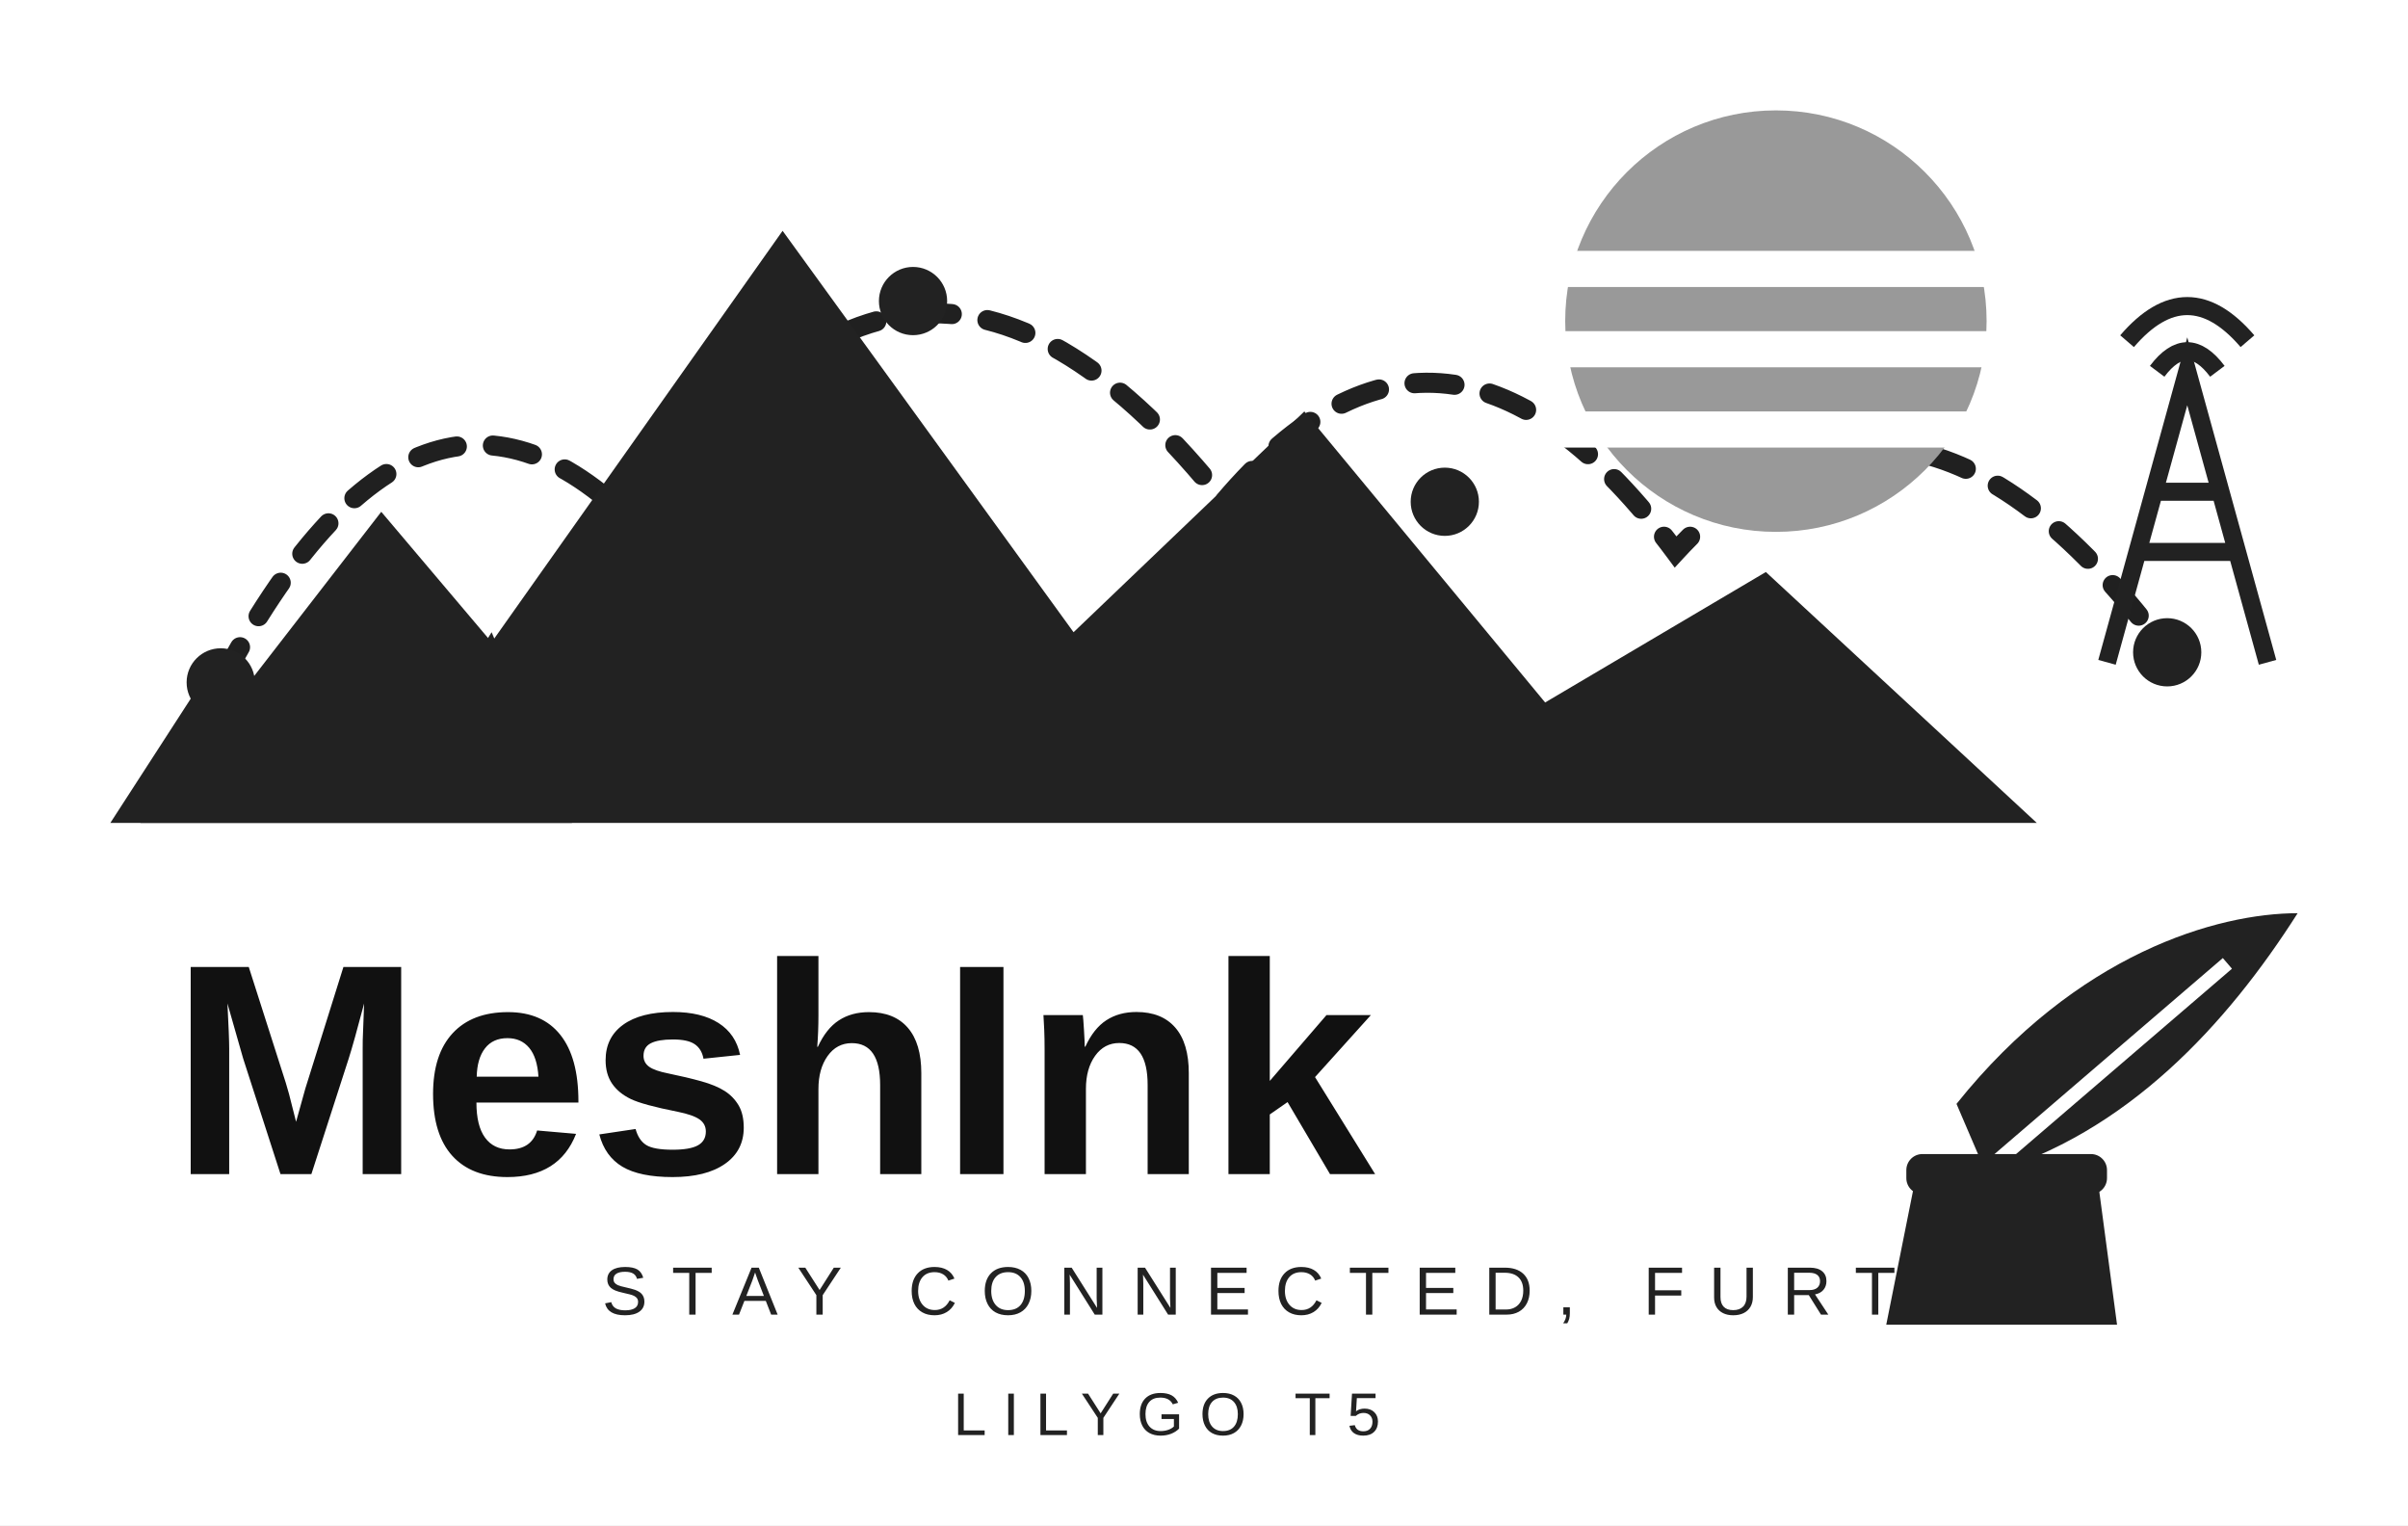
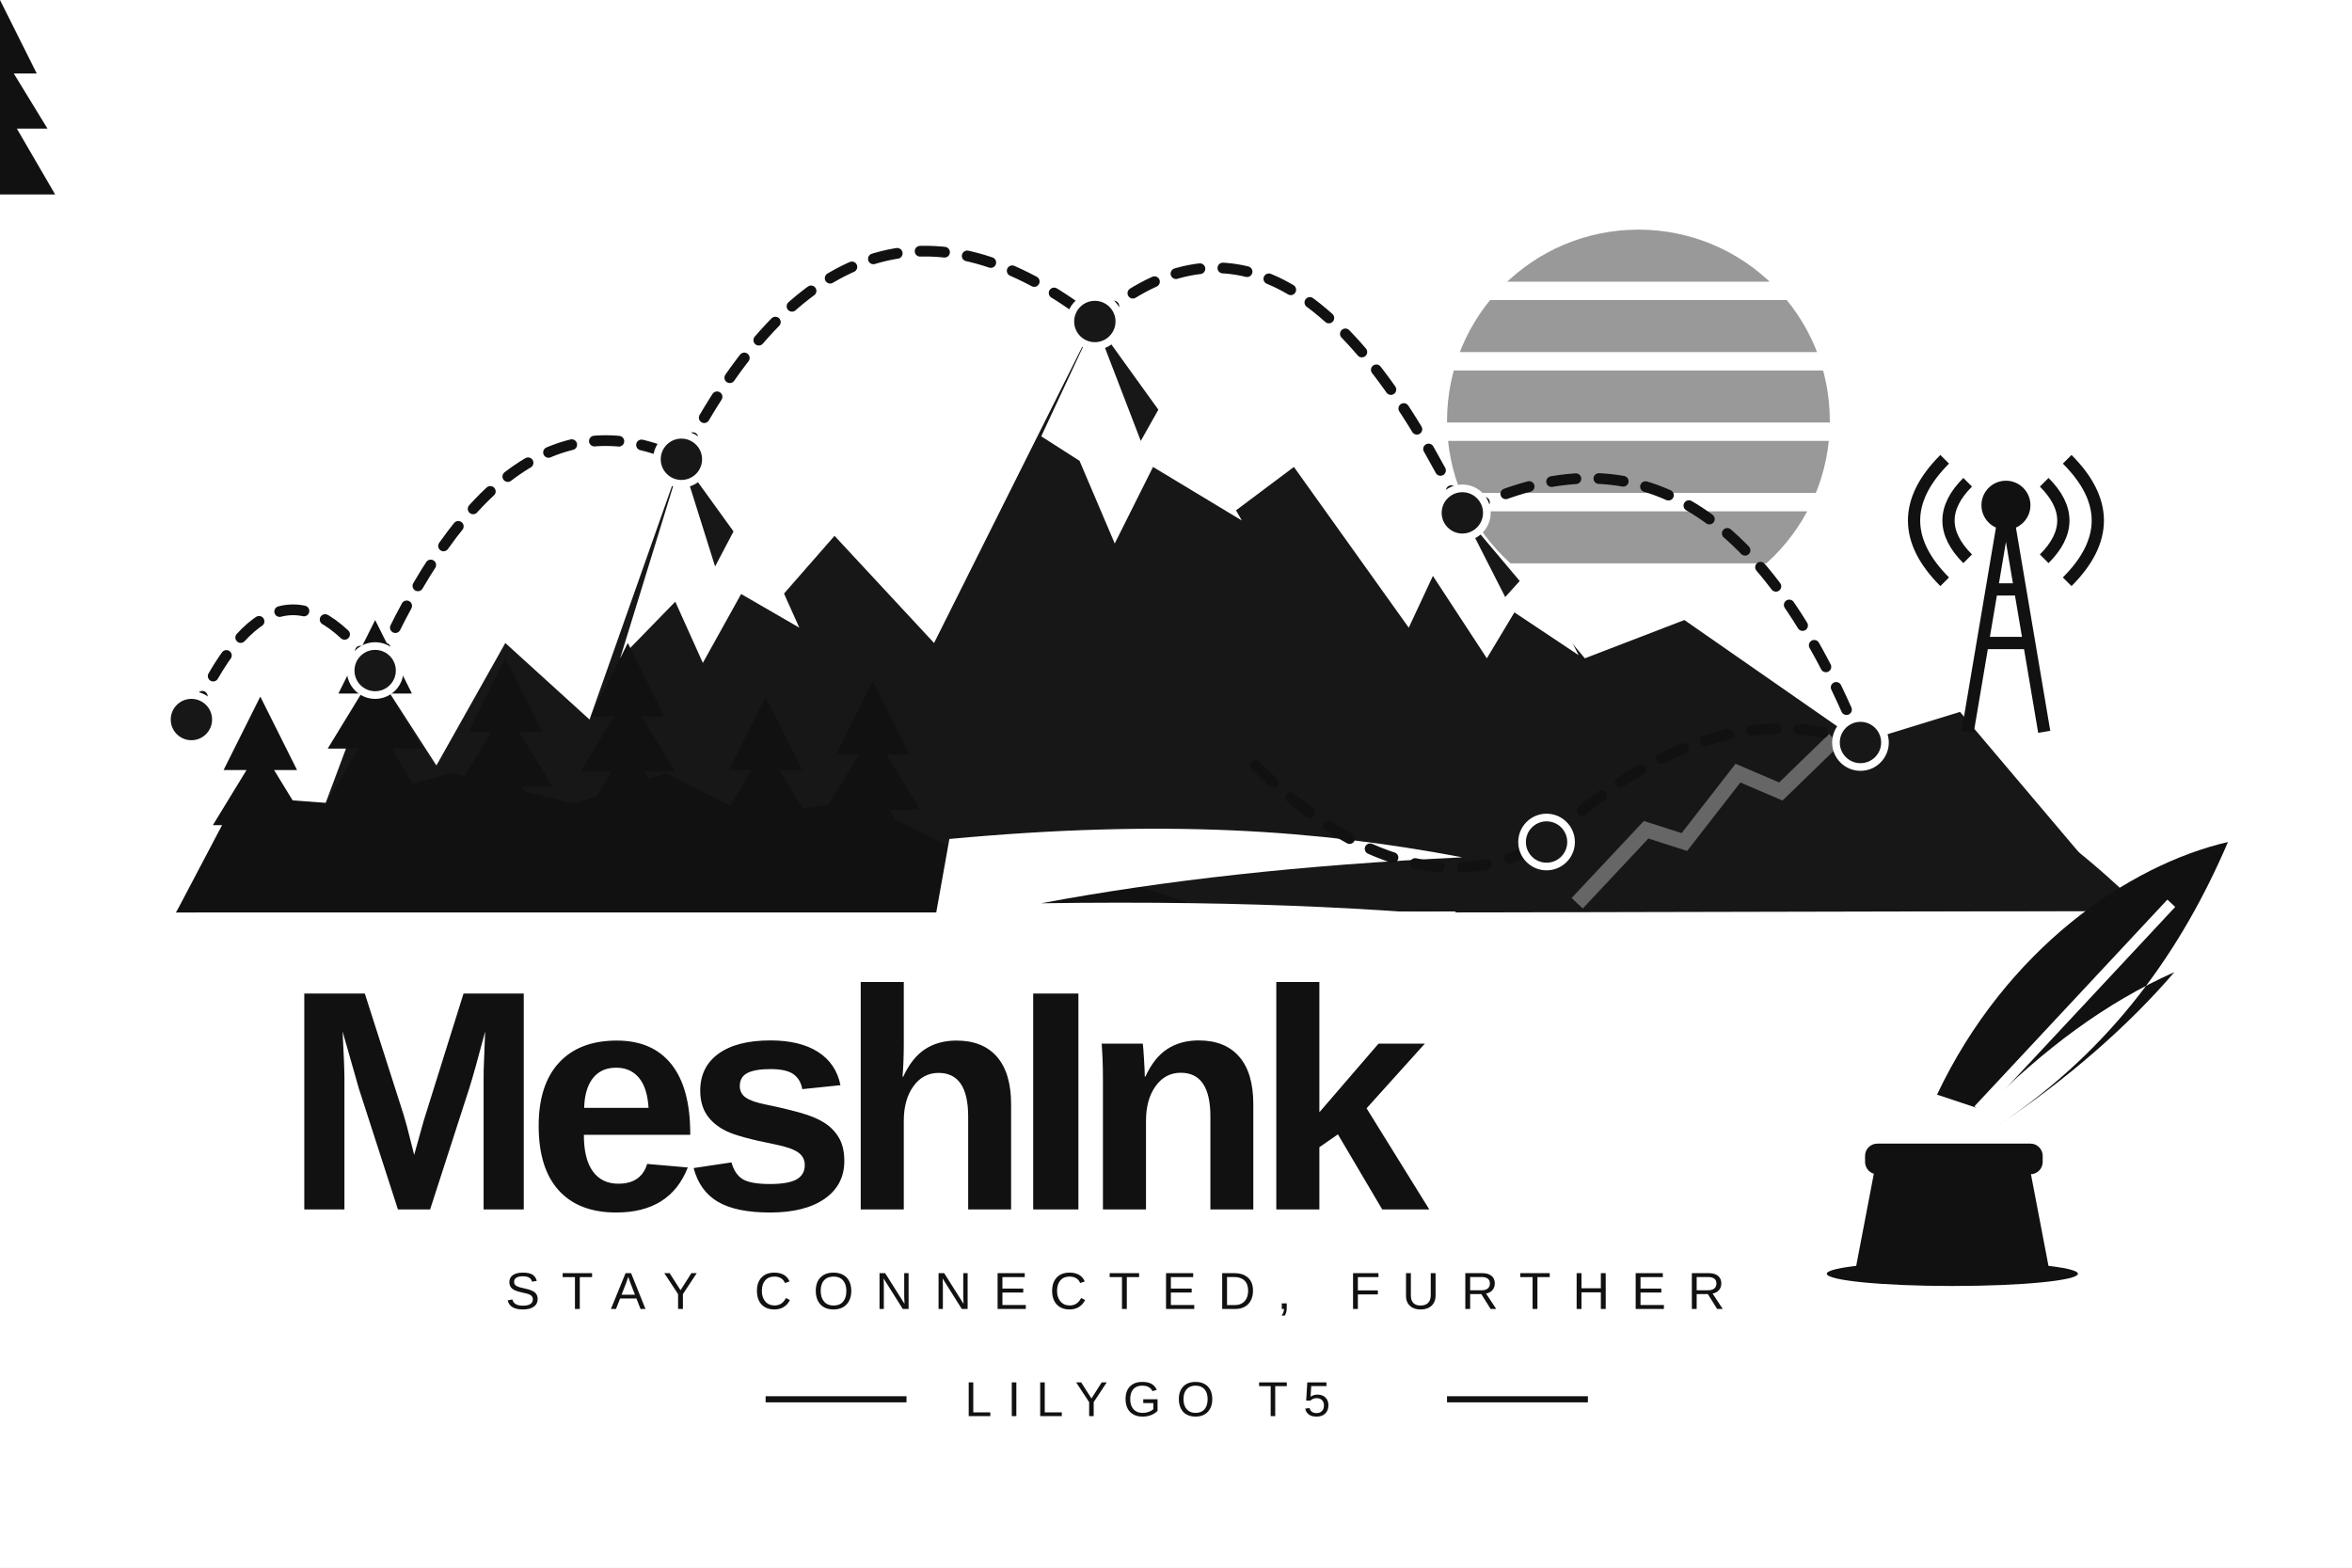
- <svg xmlns="http://www.w3.org/2000/svg" viewBox="0 0 1200 760">
-   <rect width="1200" height="760" fill="white" />
-   <g fill="none" stroke="#202020" stroke-width="10" stroke-linecap="round">
-     <path d="M110 340 Q210 150 320 265 Q455 55 610 250 Q720 120 835 275 Q950 150 1080 325" stroke-dasharray="20 18" />
+ <svg xmlns="http://www.w3.org/2000/svg" viewBox="0 0 1536 1024">
+   <rect width="1536" height="1024" fill="#fff" />
+   <defs>
+     <clipPath id="sun">
+       <circle cx="1070" cy="275" r="125" />
+     </clipPath>
+   </defs>
+   <g clip-path="url(#sun)" fill="#999">
+     <rect x="930" y="150" width="280" height="34" />
+     <rect x="930" y="196" width="280" height="34" />
+     <rect x="930" y="242" width="280" height="34" />
+     <rect x="930" y="288" width="280" height="34" />
+     <rect x="930" y="334" width="280" height="34" />
  </g>
-   <g fill="#222">
-     <path d="M70 410 L190 255 245 320 390 115 535 315 650 205 770 350 880 285 1015 410Z" />
-     <path d="M55 410 L110 325 145 410Z M115 410 L175 295 220 410Z M185 410 L245 315 285 410Z" />
-     <circle cx="110" cy="340" r="17" />
-     <circle cx="320" cy="265" r="17" />
-     <circle cx="455" cy="150" r="17" />
-     <circle cx="720" cy="250" r="17" />
-     <circle cx="1080" cy="325" r="17" />
+   <g fill="#171717">
+     <path d="M115 596 L165 520 205 545 245 438 285 500 330 420 385 470 445 300 510 390 545 350 610 420 715 210 805 335 845 305 920 410 955 335 1035 430 1100 405 1215 485 1280 465 1390 595Z" />
+     <path d="M405 430 l40-130 22 70 20-38 35 78-38-22-25 45-18-40z" fill="#fff" />
+     <path d="M680 285 l35-75 30 78 18-32 48 84-58-35-25 50-23-54z" fill="#fff" />
+     <path d="M935 375 l20-40 28 55 18-20 30 58-42-28-18 30z" fill="#fff" />
  </g>
-   <g fill="#999">
-     <circle cx="885" cy="160" r="105" />
-     <rect x="770" y="125" width="230" height="18" fill="white" />
-     <rect x="770" y="165" width="230" height="18" fill="white" />
-     <rect x="770" y="205" width="230" height="18" fill="white" />
+   <g fill="#111">
+     <path d="M115 596h680l-105-35-70-8-60-30-70 10-55-28-60 20-80-20-75 20-65-5z" />
+     <g id="pine">
+       <path d="M0 0l-24 48h15l-22 36h20l-25 43h72L11 84h20L9 48h15z" />
+     </g>
+     <use href="#pine" x="170" y="455" />
+     <use href="#pine" x="245" y="405" />
+     <use href="#pine" x="330" y="430" />
+     <use href="#pine" x="410" y="420" />
+     <use href="#pine" x="500" y="455" />
+     <use href="#pine" x="570" y="445" />
  </g>
-   <g stroke="#222" stroke-width="9" fill="none">
-     <path d="M1050 330 L1090 185 1130 330 M1065 275 L1115 275 M1073 245 L1107 245" />
-     <path d="M1075 185 Q1090 165 1105 185 M1060 170 Q1090 135 1120 170" />
+   <path d="M620 548 C760 535 860 542 955 560 C850 565 760 575 680 590 C820 588 920 594 1010 604 L610 604Z" fill="#fff" />
+   <path d="M950 596 Q1090 500 1215 485 Q1310 505 1400 595Z" fill="#171717" />
+   <path d="M1030 590l45-48 25 8 35-45 28 12 35-34" stroke="#666" stroke-width="10" fill="none" />
+   <g fill="none" stroke="#111" stroke-width="7" stroke-linecap="round" stroke-dasharray="16 15">
+     <path d="M245 438 Q330 245 445 300" />
+     <path d="M445 300 Q555 85 715 210" />
+     <path d="M715 210 Q840 100 955 335" />
+     <path d="M955 335 Q1120 250 1215 485" />
+     <path d="M245 438 Q180 345 125 470" />
+     <path d="M820 500 Q920 600 1010 550" />
+     <path d="M1010 550 Q1115 450 1215 485" />
  </g>
-   <text x="85" y="585" font-family="Arial,Helvetica,sans-serif" font-size="150" font-weight="700" fill="#111">MeshInk</text>
-   <g transform="translate(900 455)" fill="#222">
-     <path d="M75 95 C135 20 205 0 245 0 C210 55 160 110 90 130Z" />
-     <path d="M90 128 L210 25" stroke="#fff" stroke-width="7" />
-     <path d="M55 130 H145 L155 205 H40Z" />
-     <rect x="50" y="120" width="100" height="20" rx="8" />
+   <g fill="#171717" stroke="#fff" stroke-width="5">
+     <circle cx="125" cy="470" r="16" />
+     <circle cx="245" cy="438" r="16" />
+     <circle cx="445" cy="300" r="16" />
+     <circle cx="715" cy="210" r="16" />
+     <circle cx="955" cy="335" r="16" />
+     <circle cx="1010" cy="550" r="16" />
+     <circle cx="1215" cy="485" r="16" />
  </g>
-   <text x="300" y="655" font-family="Arial,Helvetica,sans-serif" font-size="34" letter-spacing="12" fill="#222">STAY CONNECTED, FURTHER</text>
-   <text x="475" y="715" font-family="Arial,Helvetica,sans-serif" font-size="30" letter-spacing="8" fill="#222">LILYGO T5</text>
+   <g stroke="#111" stroke-width="8" fill="none">
+     <path d="M1285 478 L1310 330 1335 478 M1295 420h30M1300 385h20M1304 350h12" />
+     <circle cx="1310" cy="330" r="12" fill="#111" />
+     <path d="M1285 315 Q1260 340 1285 365 M1270 300 Q1230 340 1270 380 M1335 315 Q1360 340 1335 365 M1350 300 Q1390 340 1350 380" />
+   </g>
+   <text x="185" y="790" font-family="Arial,Helvetica,sans-serif" font-size="205" font-weight="800" letter-spacing="-12" fill="#111">MeshInk</text>
+   <g transform="translate(1200 610)" fill="#111">
+     <path d="M65 105 C110 10 190 -45 255 -60 C225 10 180 75 105 125 C150 95 190 60 220 25 C175 45 135 75 95 115Z" />
+     <path d="M92 115 L218 -20" stroke="#fff" stroke-width="7" />
+     <path d="M25 150 Q75 135 125 150 L138 218 Q80 230 12 218Z" />
+     <rect x="18" y="137" width="116" height="20" rx="8" />
+     <ellipse cx="75" cy="222" rx="82" ry="8" />
+   </g>
+   <text x="330" y="855" font-family="Arial,Helvetica,sans-serif" font-size="34" letter-spacing="14" fill="#111">STAY CONNECTED, FURTHER</text>
+   <path d="M500 914h92M945 914h92" stroke="#111" stroke-width="4" />
+   <text x="630" y="925" font-family="Arial,Helvetica,sans-serif" font-size="32" letter-spacing="10" fill="#111">LILYGO T5</text>
</svg>
